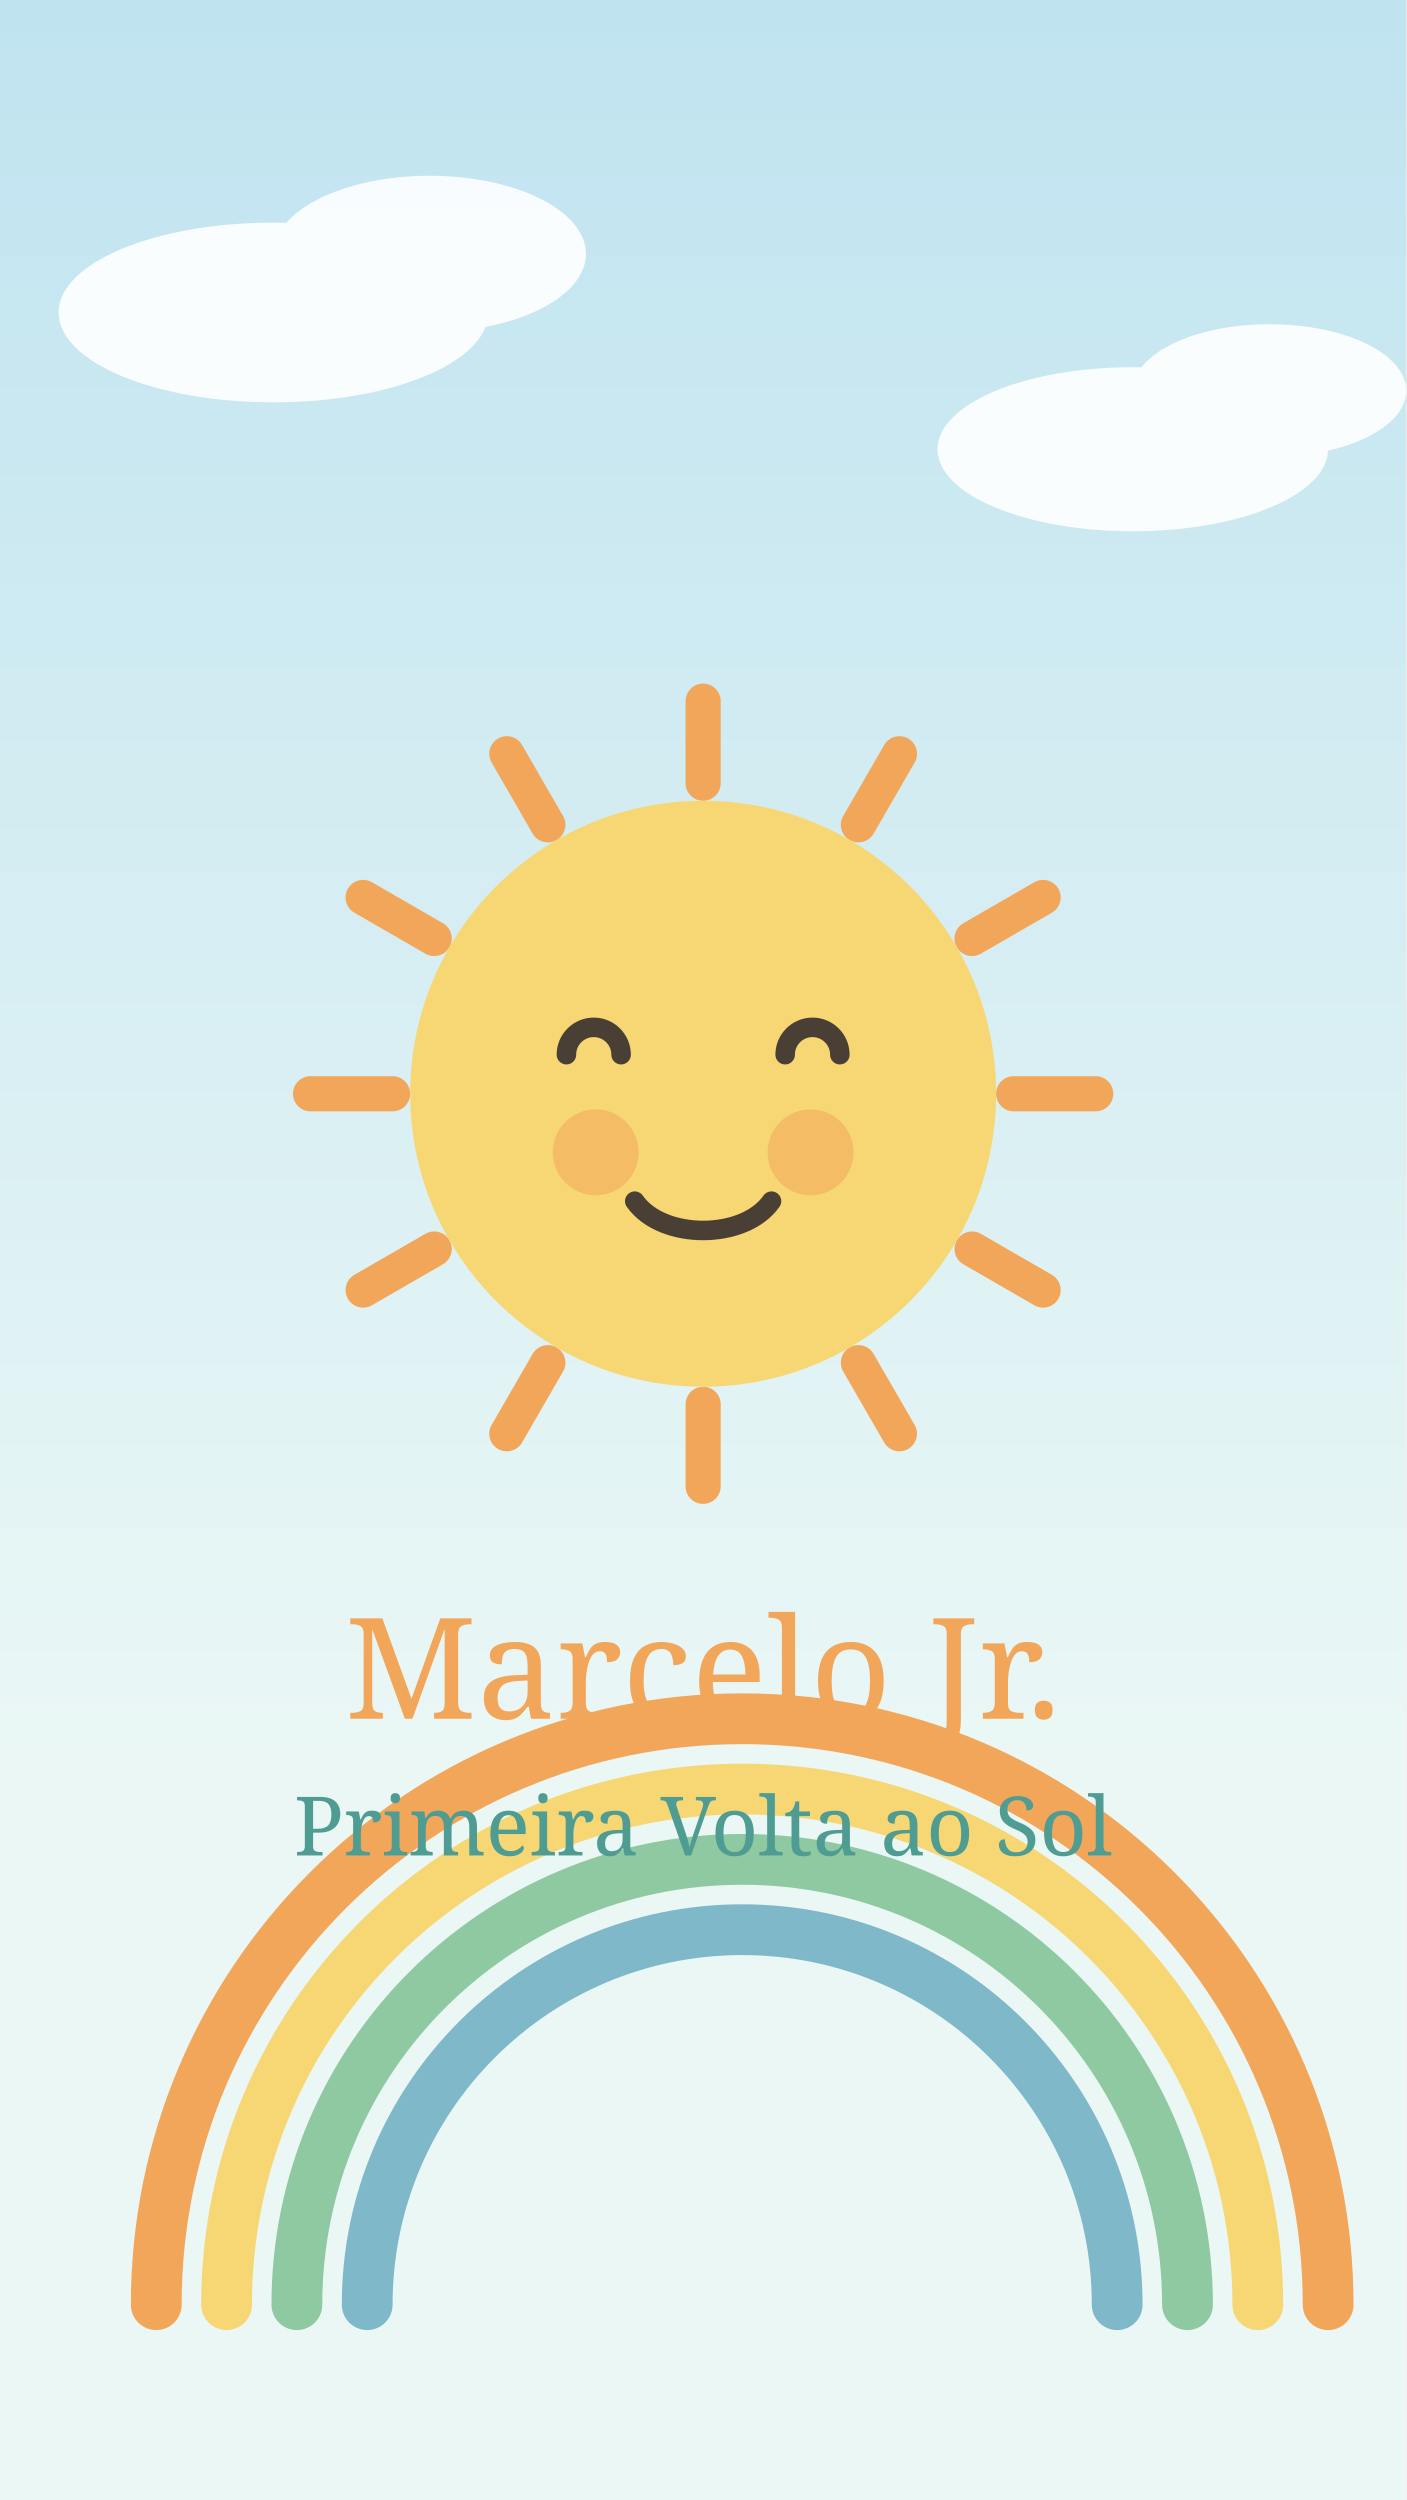
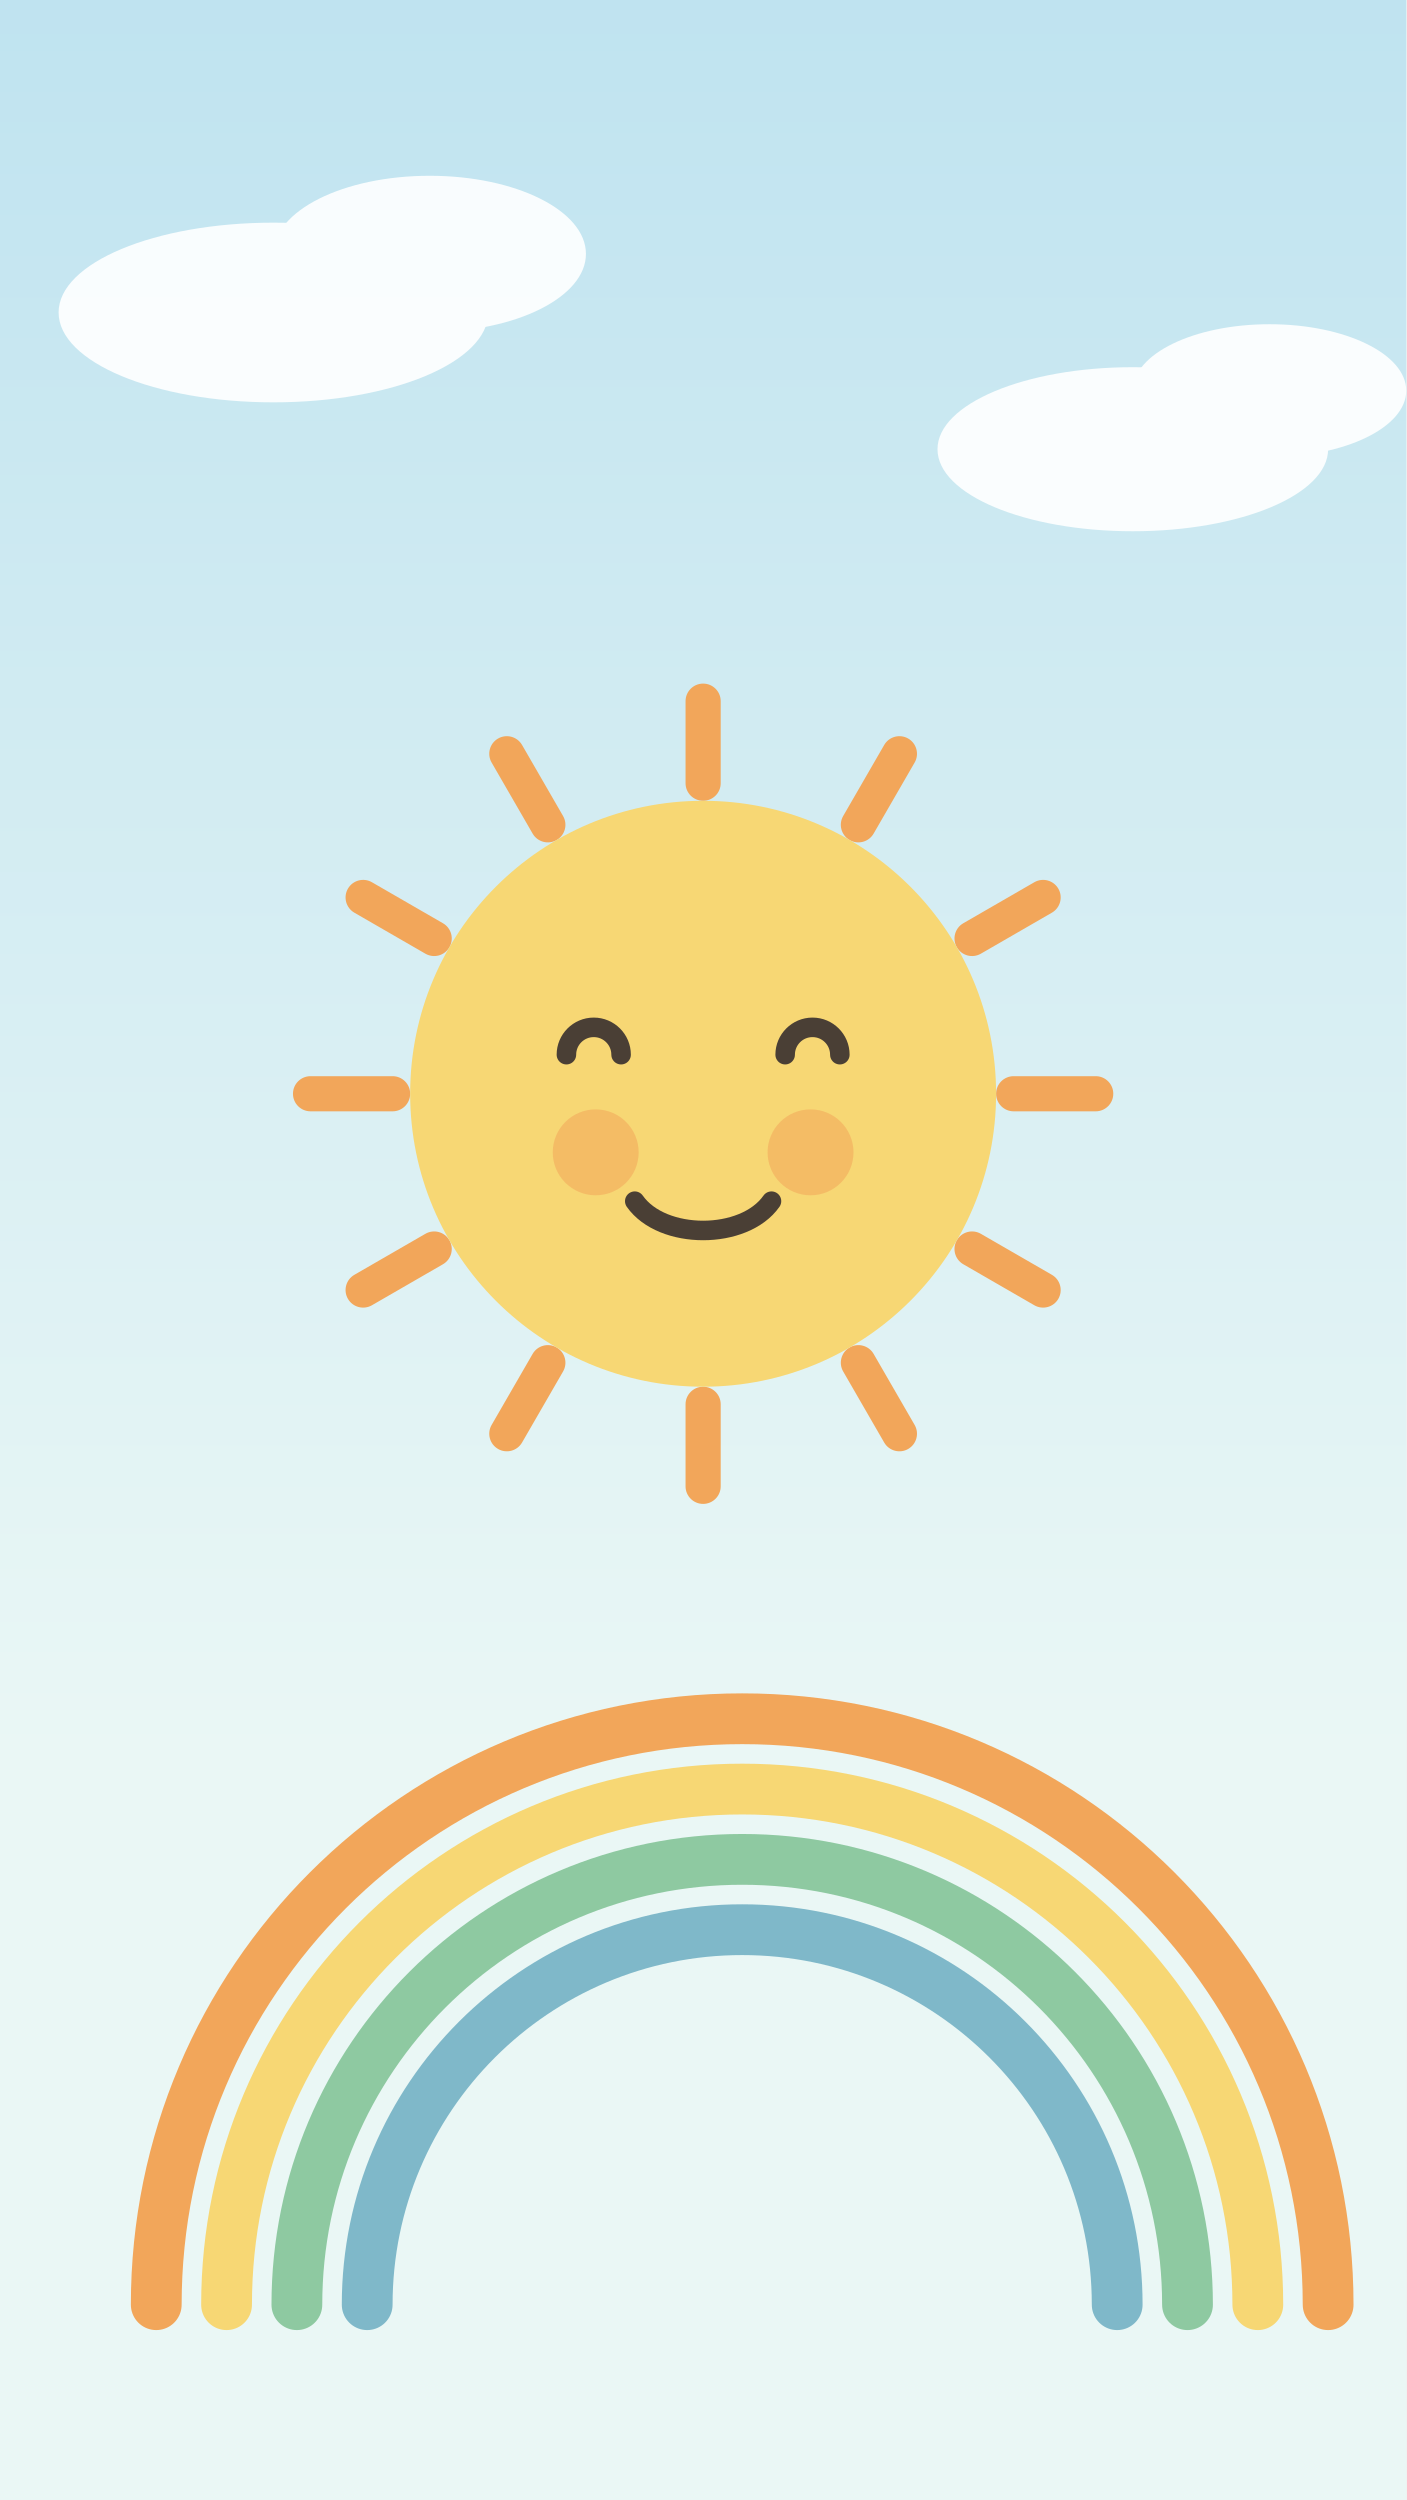
<svg xmlns="http://www.w3.org/2000/svg" viewBox="0 0 720 1280">
  <defs>
    <linearGradient id="sky" x1="0" y1="0" x2="0" y2="1">
      <stop offset="0%" stop-color="#bfe3f0" />
      <stop offset="70%" stop-color="#eaf7f5" />
    </linearGradient>
  </defs>
  <rect width="720" height="1280" fill="url(#sky)" />
  <g fill="#ffffff" opacity="0.9">
    <ellipse cx="140" cy="160" rx="110" ry="46" />
    <ellipse cx="220" cy="130" rx="80" ry="40" />
    <ellipse cx="580" cy="230" rx="100" ry="42" />
    <ellipse cx="650" cy="200" rx="70" ry="34" />
  </g>
  <g fill="none" stroke-linecap="round">
    <path d="M 80 1180 A 300 300 0 0 1 680 1180" stroke="#f2a65a" stroke-width="26" />
    <path d="M 116 1180 A 264 264 0 0 1 644 1180" stroke="#f7d774" stroke-width="26" />
    <path d="M 152 1180 A 228 228 0 0 1 608 1180" stroke="#8ec9a1" stroke-width="26" />
    <path d="M 188 1180 A 192 192 0 0 1 572 1180" stroke="#7fb8c9" stroke-width="26" />
  </g>
  <g transform="translate(360 560)">
    <g fill="#f2a65a">
      <rect x="-9" y="-210" width="18" height="60" rx="9" />
      <rect x="-9" y="-210" width="18" height="60" rx="9" transform="rotate(30)" />
      <rect x="-9" y="-210" width="18" height="60" rx="9" transform="rotate(60)" />
      <rect x="-9" y="-210" width="18" height="60" rx="9" transform="rotate(90)" />
      <rect x="-9" y="-210" width="18" height="60" rx="9" transform="rotate(120)" />
      <rect x="-9" y="-210" width="18" height="60" rx="9" transform="rotate(150)" />
      <rect x="-9" y="-210" width="18" height="60" rx="9" transform="rotate(180)" />
      <rect x="-9" y="-210" width="18" height="60" rx="9" transform="rotate(210)" />
      <rect x="-9" y="-210" width="18" height="60" rx="9" transform="rotate(240)" />
      <rect x="-9" y="-210" width="18" height="60" rx="9" transform="rotate(270)" />
      <rect x="-9" y="-210" width="18" height="60" rx="9" transform="rotate(300)" />
      <rect x="-9" y="-210" width="18" height="60" rx="9" transform="rotate(330)" />
    </g>
    <circle r="150" fill="#f7d774" />
    <circle cx="-55" cy="30" r="22" fill="#f2a65a" opacity="0.55" />
    <circle cx="55" cy="30" r="22" fill="#f2a65a" opacity="0.55" />
    <path d="M -70 -20 a 14 14 0 0 1 28 0" stroke="#4a3f35" stroke-width="10" stroke-linecap="round" fill="none" />
    <path d="M 42 -20 a 14 14 0 0 1 28 0" stroke="#4a3f35" stroke-width="10" stroke-linecap="round" fill="none" />
    <path d="M -35 55 c 14 20 56 20 70 0" stroke="#4a3f35" stroke-width="10" stroke-linecap="round" fill="none" />
  </g>
-   <text x="360" y="880" text-anchor="middle" font-family="Georgia, serif" font-size="72" fill="#f2a65a">Marcelo Jr.</text>
-   <text x="360" y="950" text-anchor="middle" font-family="Georgia, serif" font-size="42" fill="#4f9c93">Primeira Volta ao Sol</text>
</svg>
